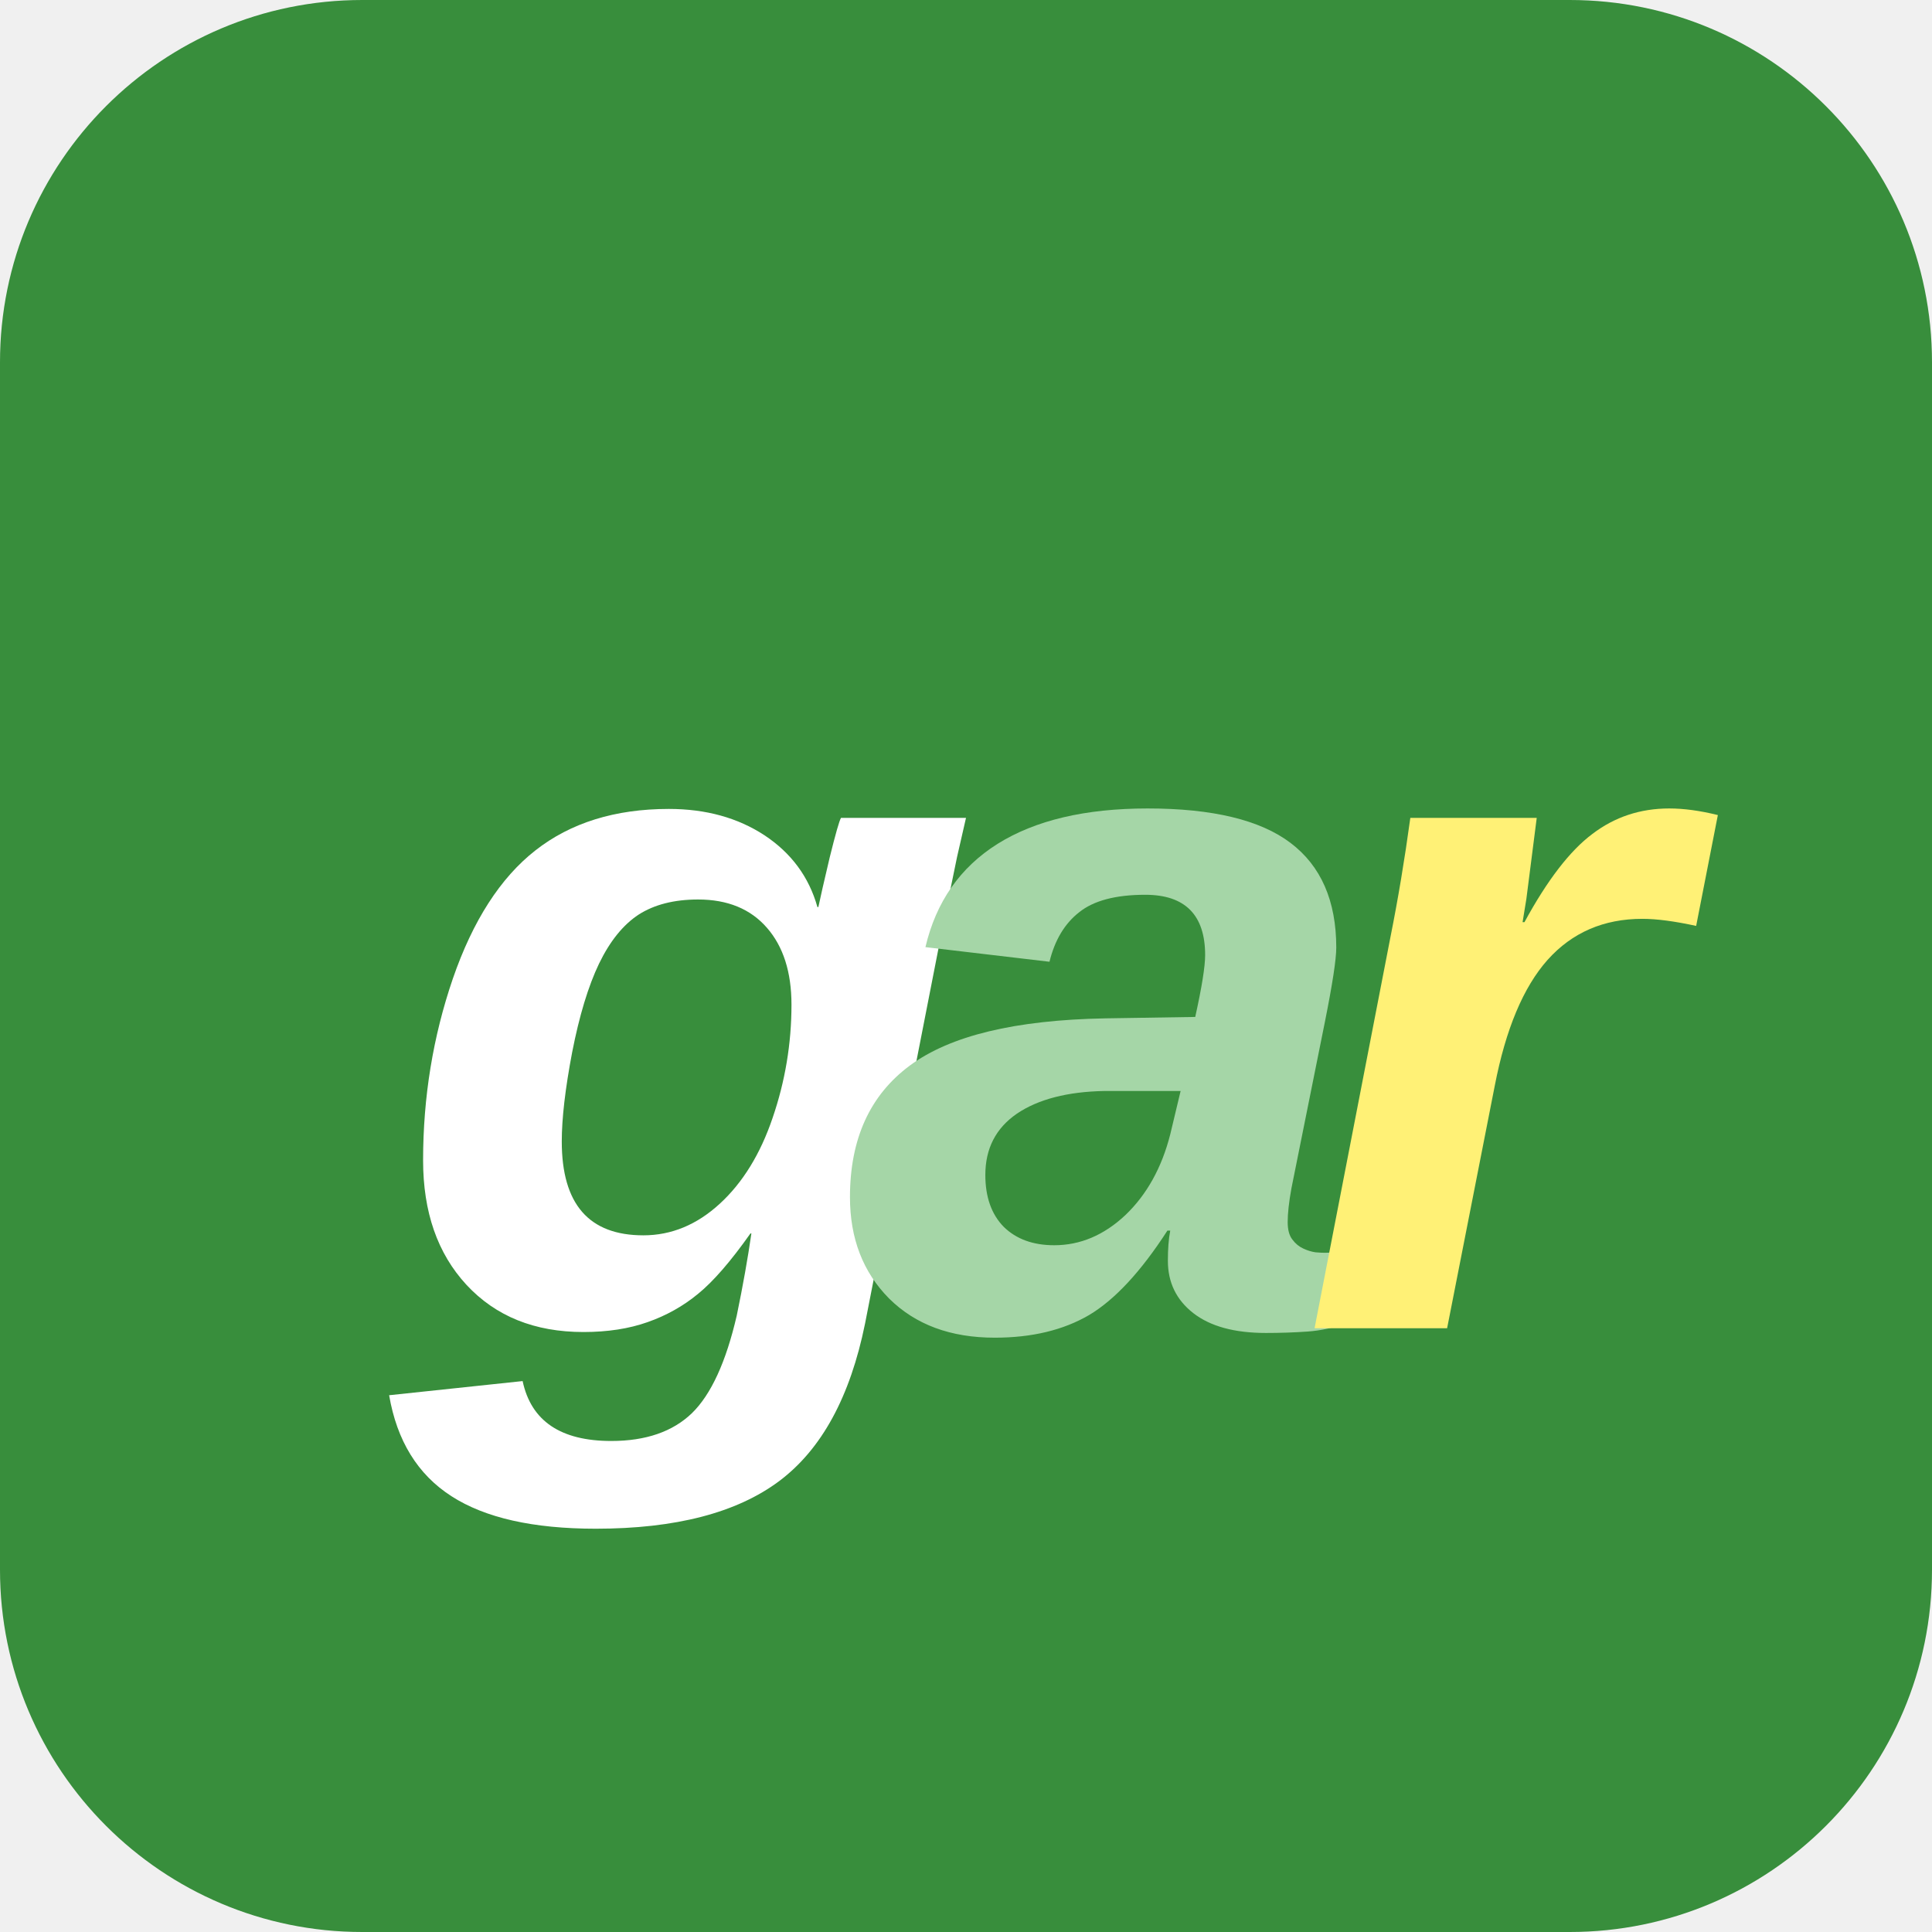
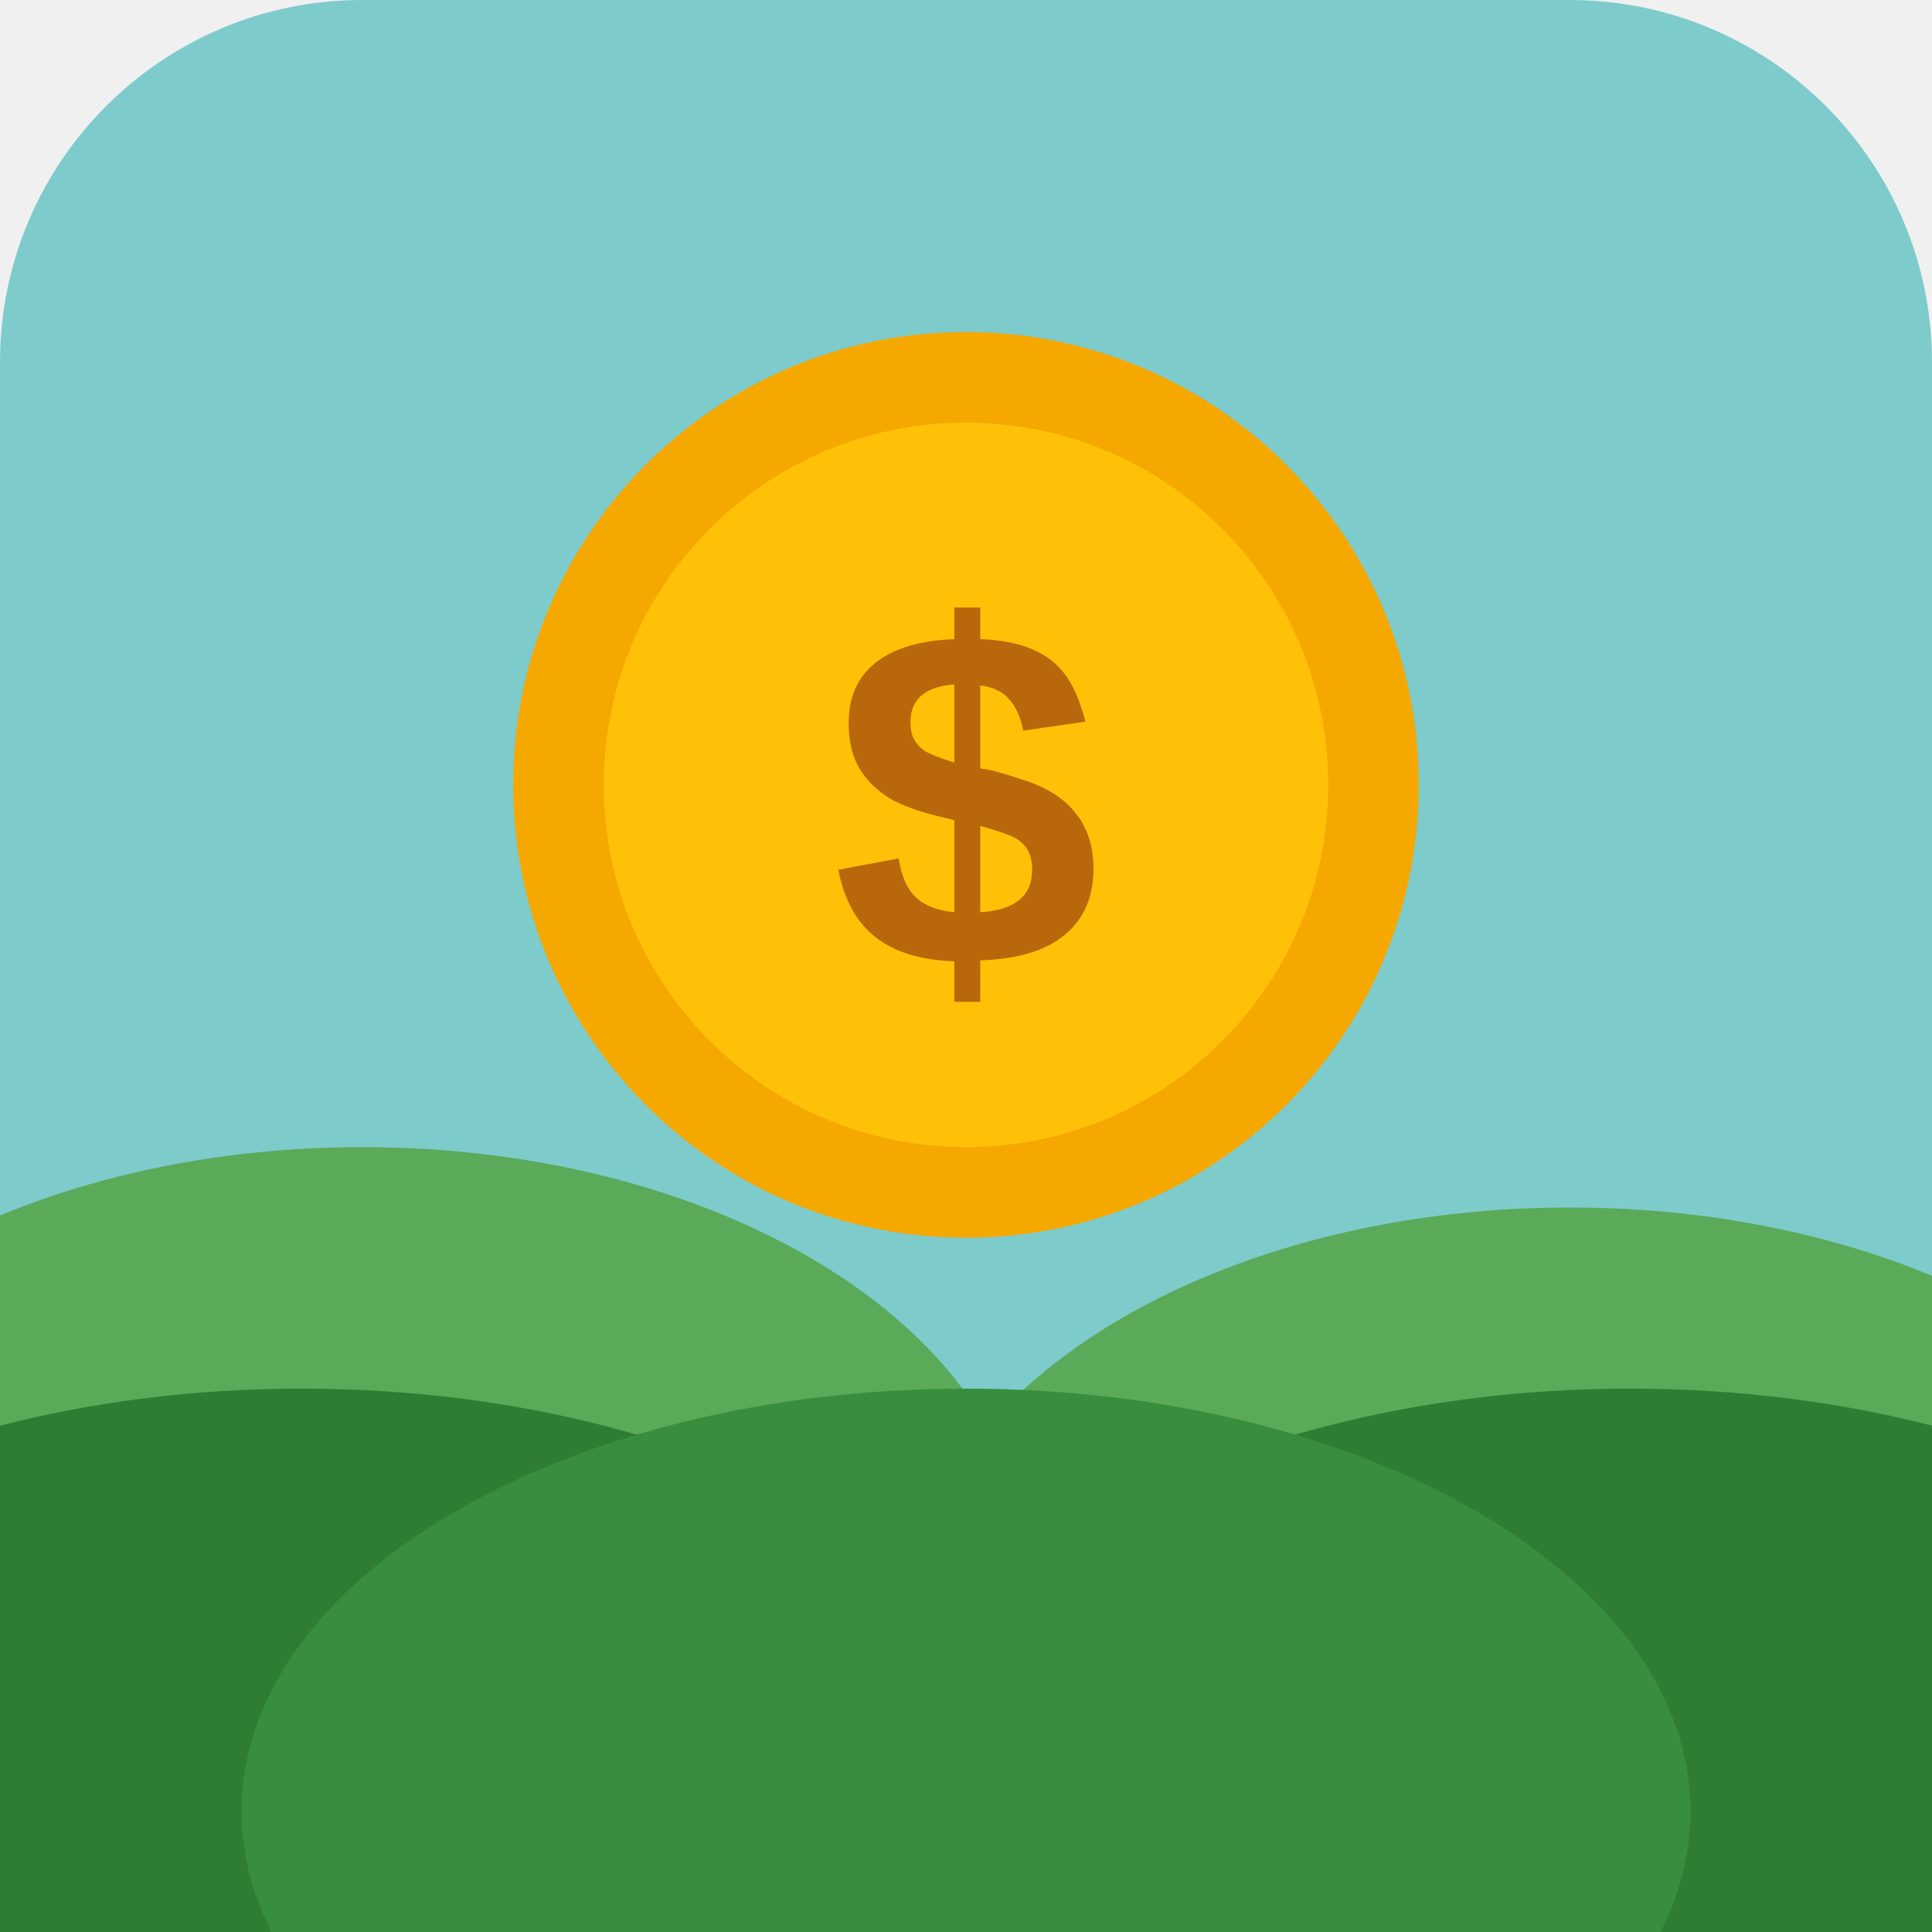
<svg xmlns="http://www.w3.org/2000/svg" viewBox="0 0 64 64">
-   <rect width="64" height="64" rx="12" fill="#388E3C" />
-   <text x="13" y="44" font-family="'Segoe UI', Arial, sans-serif" font-size="32" font-weight="bold" fill="#fff" letter-spacing="-2" style="font-style:italic;">g</text>
-   <text x="28" y="44" font-family="'Segoe UI', Arial, sans-serif" font-size="32" font-weight="bold" fill="#A5D6A7" letter-spacing="-2" style="font-style:italic;">a</text>
-   <text x="43" y="44" font-family="'Segoe UI', Arial, sans-serif" font-size="32" font-weight="bold" fill="#fff176" letter-spacing="-2" style="font-style:italic;">r</text>
+   <rect width="64" height="64" rx="12" fill="#7ecbcc" />
+   <ellipse cx="12" cy="52" rx="22" ry="14" fill="#5aaa5a" />
+   <ellipse cx="52" cy="54" rx="22" ry="14" fill="#5aaa5a" />
+   <ellipse cx="10" cy="62" rx="26" ry="16" fill="#2e7d32" />
+   <ellipse cx="54" cy="62" rx="26" ry="16" fill="#2e7d32" />
+   <ellipse cx="32" cy="60" rx="24" ry="14" fill="#388e3c" />
+   <circle cx="32" cy="26" r="15" fill="#f5a800" />
+   <circle cx="32" cy="26" r="12" fill="#ffc107" />
+   <text x="32" y="32" font-family="Arial, sans-serif" font-size="16" font-weight="bold" fill="#b8680a" text-anchor="middle">$</text>
</svg>
